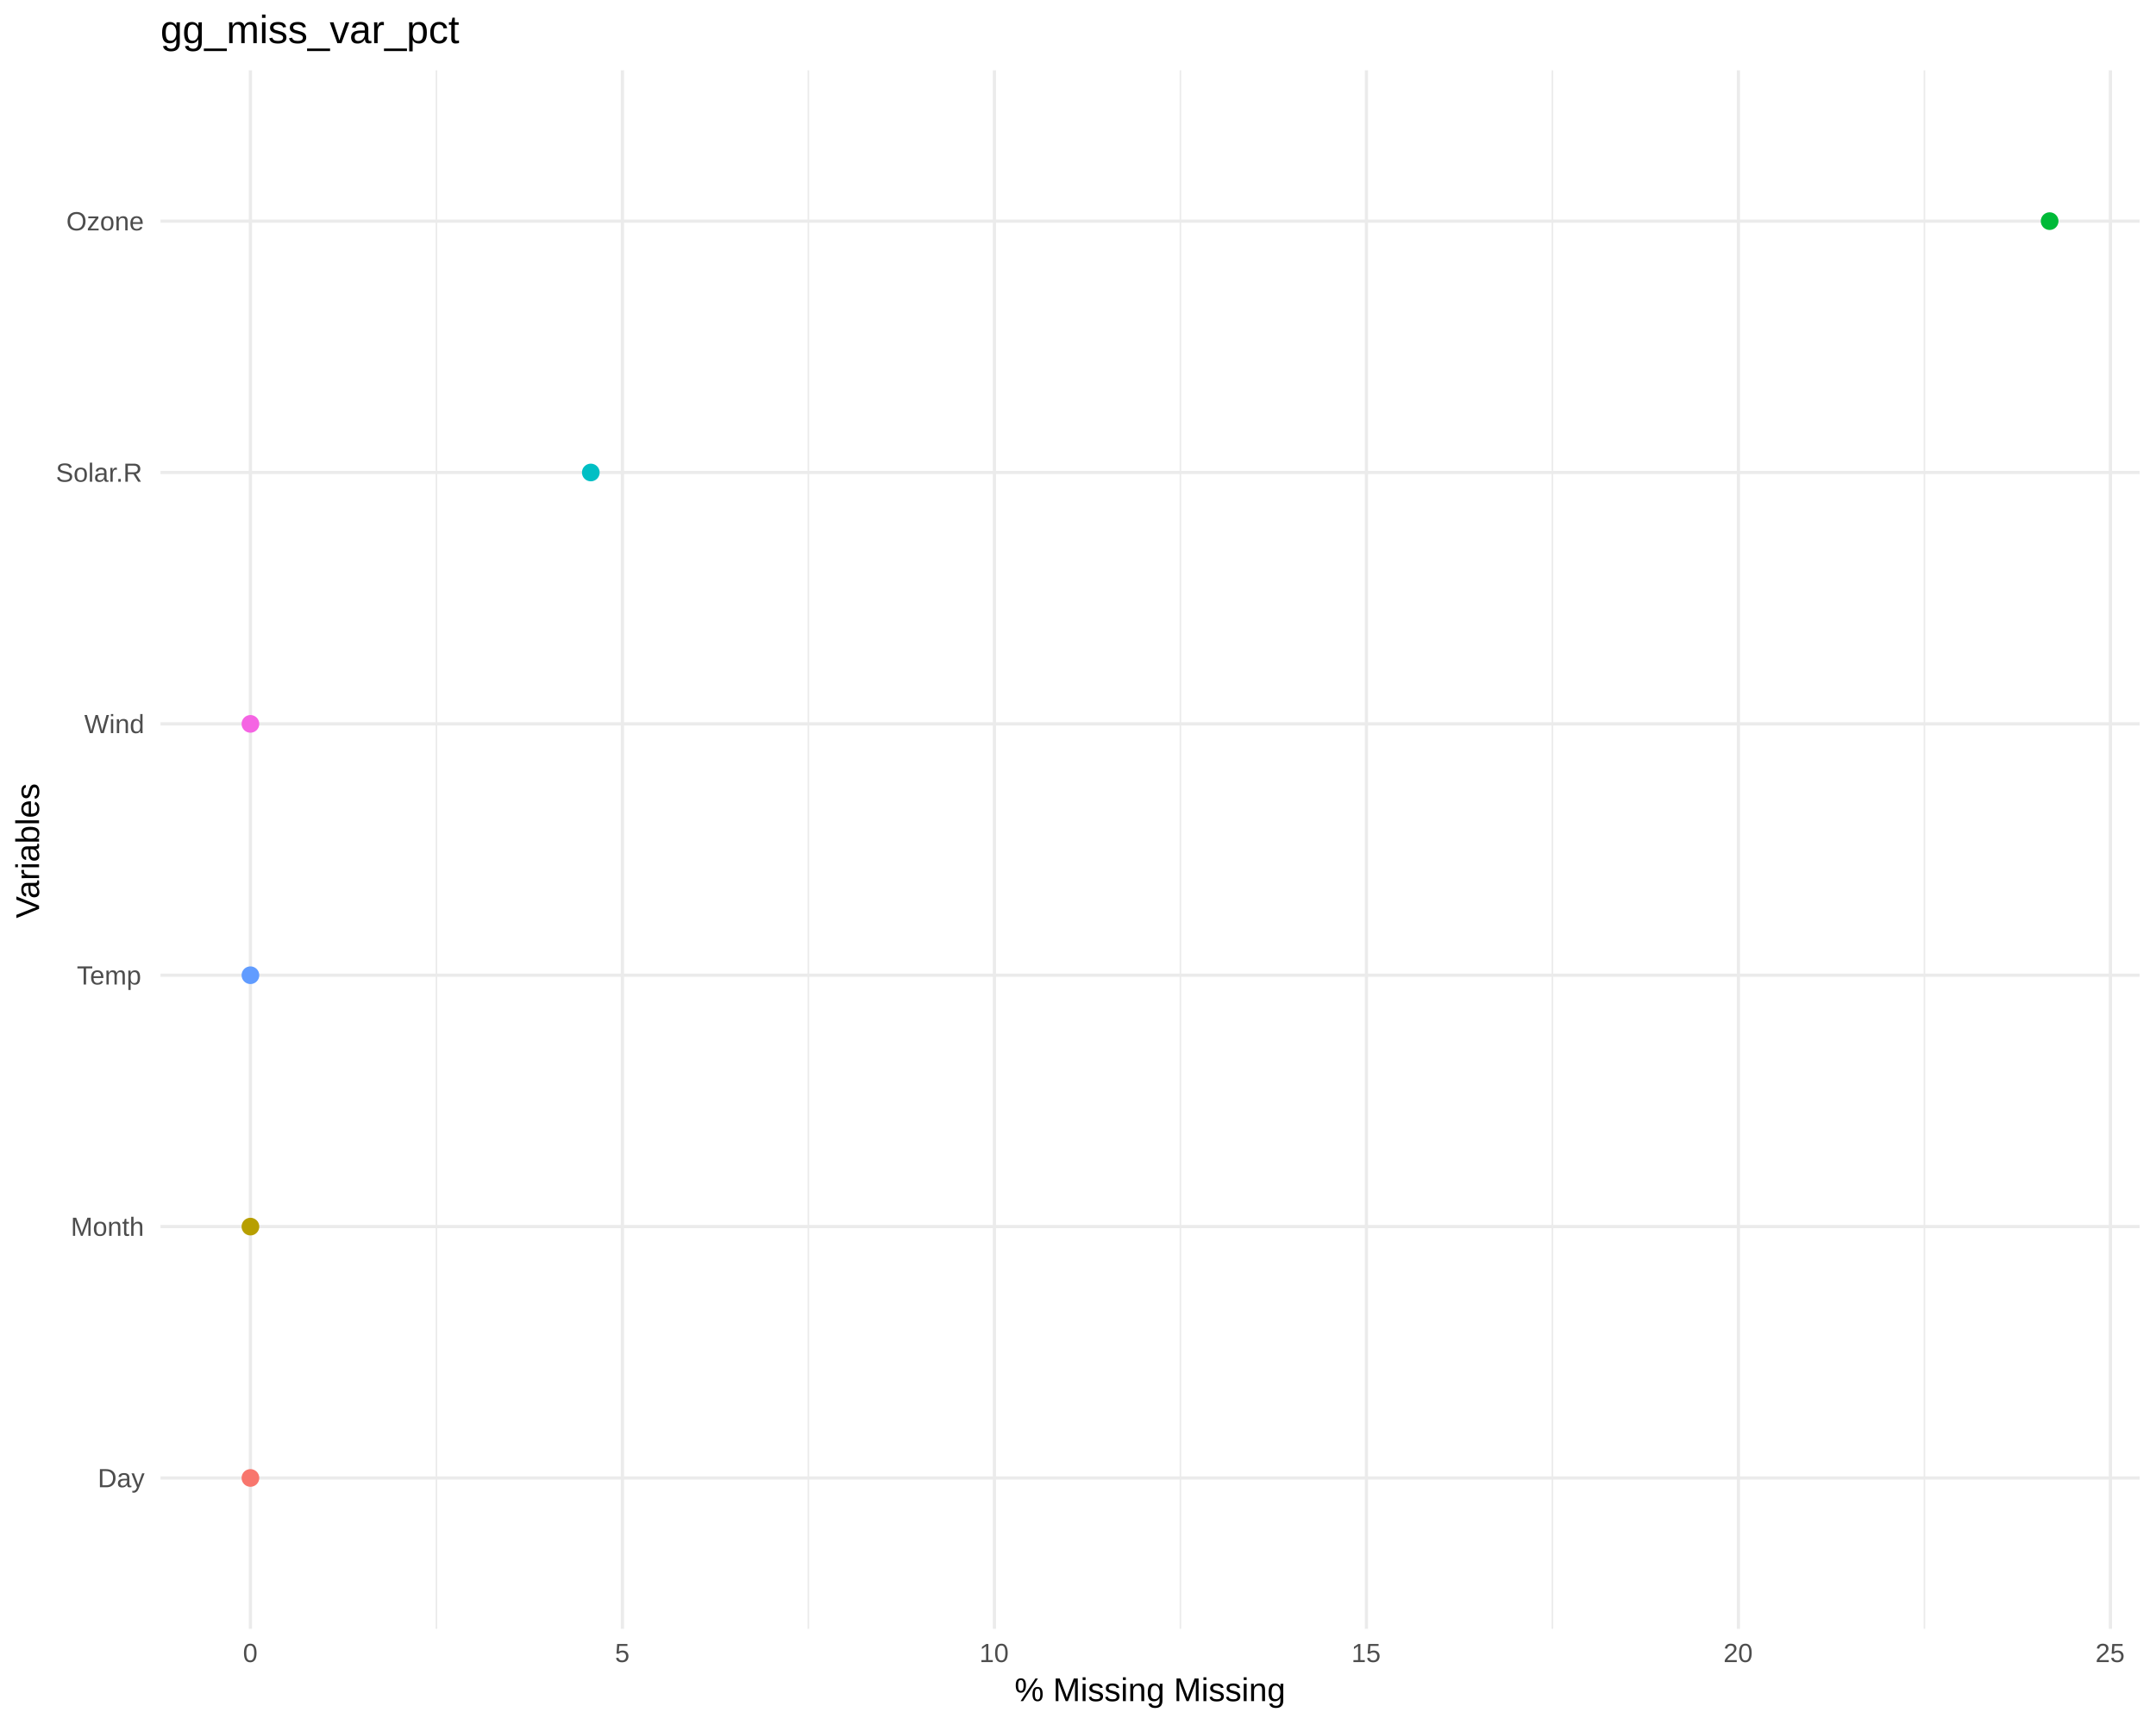
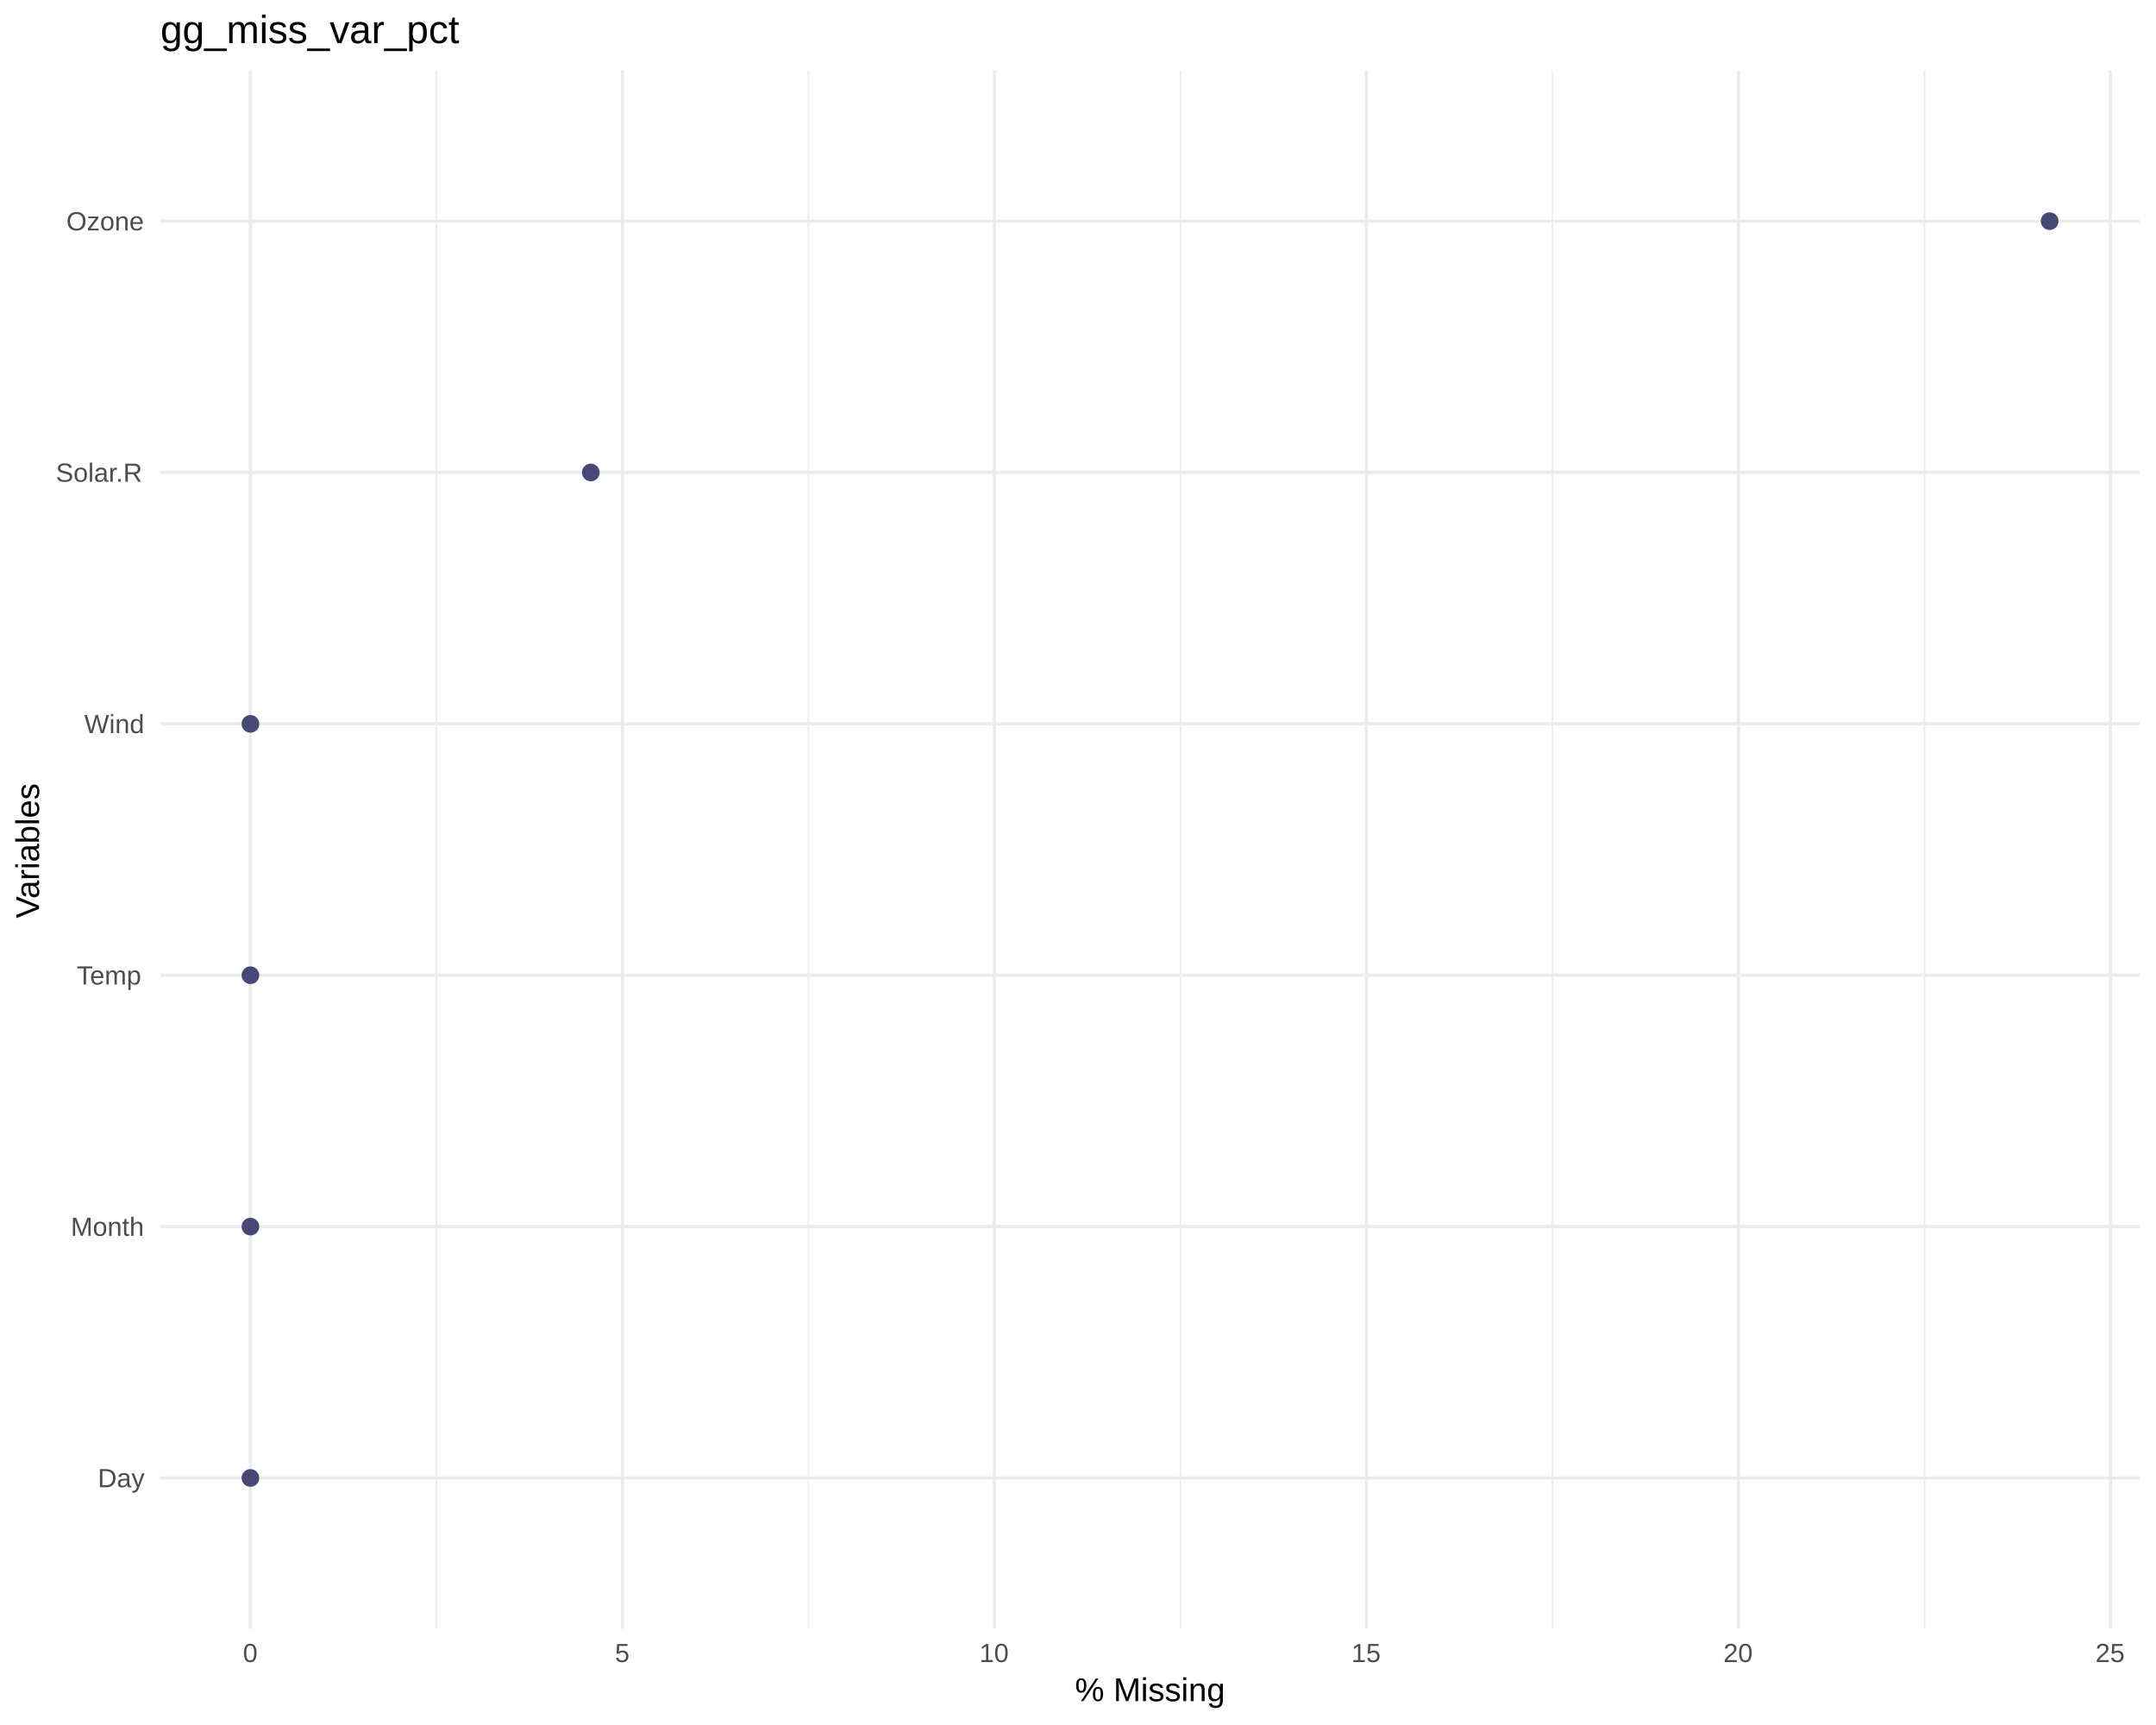
<svg xmlns="http://www.w3.org/2000/svg" viewBox="0 0 720.00 576.00">
  <defs>
    <style type="text/css">
    line, polyline, path, rect, circle {
      fill: none;
      stroke: #000000;
      stroke-linecap: round;
      stroke-linejoin: round;
      stroke-miterlimit: 10.00;
    }
  </style>
  </defs>
  <rect width="100%" height="100%" style="stroke: none; fill: #FFFFFF;" />
  <defs>
    <clipPath id="cpNTMuNTg4Mnw3MTQuNTIxfDU0My44NzV8MjMuNDc2Nw==">
      <rect x="53.59" y="23.48" width="660.93" height="520.40" />
    </clipPath>
  </defs>
  <polyline points="145.75,543.88 145.75,23.48 " style="stroke-width: 0.53; stroke: #EBEBEB; stroke-linecap: butt;" clip-path="url(#cpNTMuNTg4Mnw3MTQuNTIxfDU0My44NzV8MjMuNDc2Nw==)" />
  <polyline points="269.97,543.88 269.97,23.48 " style="stroke-width: 0.53; stroke: #EBEBEB; stroke-linecap: butt;" clip-path="url(#cpNTMuNTg4Mnw3MTQuNTIxfDU0My44NzV8MjMuNDc2Nw==)" />
  <polyline points="394.20,543.88 394.20,23.48 " style="stroke-width: 0.53; stroke: #EBEBEB; stroke-linecap: butt;" clip-path="url(#cpNTMuNTg4Mnw3MTQuNTIxfDU0My44NzV8MjMuNDc2Nw==)" />
  <polyline points="518.43,543.88 518.43,23.48 " style="stroke-width: 0.53; stroke: #EBEBEB; stroke-linecap: butt;" clip-path="url(#cpNTMuNTg4Mnw3MTQuNTIxfDU0My44NzV8MjMuNDc2Nw==)" />
  <polyline points="642.66,543.88 642.66,23.48 " style="stroke-width: 0.53; stroke: #EBEBEB; stroke-linecap: butt;" clip-path="url(#cpNTMuNTg4Mnw3MTQuNTIxfDU0My44NzV8MjMuNDc2Nw==)" />
  <polyline points="53.59,493.51 714.52,493.51 " style="stroke-width: 1.07; stroke: #EBEBEB; stroke-linecap: butt;" clip-path="url(#cpNTMuNTg4Mnw3MTQuNTIxfDU0My44NzV8MjMuNDc2Nw==)" />
  <polyline points="53.59,409.58 714.52,409.58 " style="stroke-width: 1.07; stroke: #EBEBEB; stroke-linecap: butt;" clip-path="url(#cpNTMuNTg4Mnw3MTQuNTIxfDU0My44NzV8MjMuNDc2Nw==)" />
  <polyline points="53.59,325.64 714.52,325.64 " style="stroke-width: 1.07; stroke: #EBEBEB; stroke-linecap: butt;" clip-path="url(#cpNTMuNTg4Mnw3MTQuNTIxfDU0My44NzV8MjMuNDc2Nw==)" />
  <polyline points="53.59,241.71 714.52,241.71 " style="stroke-width: 1.07; stroke: #EBEBEB; stroke-linecap: butt;" clip-path="url(#cpNTMuNTg4Mnw3MTQuNTIxfDU0My44NzV8MjMuNDc2Nw==)" />
  <polyline points="53.59,157.77 714.52,157.77 " style="stroke-width: 1.07; stroke: #EBEBEB; stroke-linecap: butt;" clip-path="url(#cpNTMuNTg4Mnw3MTQuNTIxfDU0My44NzV8MjMuNDc2Nw==)" />
  <polyline points="53.59,73.84 714.52,73.84 " style="stroke-width: 1.07; stroke: #EBEBEB; stroke-linecap: butt;" clip-path="url(#cpNTMuNTg4Mnw3MTQuNTIxfDU0My44NzV8MjMuNDc2Nw==)" />
  <polyline points="83.63,543.88 83.63,23.48 " style="stroke-width: 1.07; stroke: #EBEBEB; stroke-linecap: butt;" clip-path="url(#cpNTMuNTg4Mnw3MTQuNTIxfDU0My44NzV8MjMuNDc2Nw==)" />
  <polyline points="207.86,543.88 207.86,23.48 " style="stroke-width: 1.07; stroke: #EBEBEB; stroke-linecap: butt;" clip-path="url(#cpNTMuNTg4Mnw3MTQuNTIxfDU0My44NzV8MjMuNDc2Nw==)" />
  <polyline points="332.09,543.88 332.09,23.48 " style="stroke-width: 1.07; stroke: #EBEBEB; stroke-linecap: butt;" clip-path="url(#cpNTMuNTg4Mnw3MTQuNTIxfDU0My44NzV8MjMuNDc2Nw==)" />
  <polyline points="456.32,543.88 456.32,23.48 " style="stroke-width: 1.07; stroke: #EBEBEB; stroke-linecap: butt;" clip-path="url(#cpNTMuNTg4Mnw3MTQuNTIxfDU0My44NzV8MjMuNDc2Nw==)" />
  <polyline points="580.55,543.88 580.55,23.48 " style="stroke-width: 1.07; stroke: #EBEBEB; stroke-linecap: butt;" clip-path="url(#cpNTMuNTg4Mnw3MTQuNTIxfDU0My44NzV8MjMuNDc2Nw==)" />
  <polyline points="704.78,543.88 704.78,23.48 " style="stroke-width: 1.07; stroke: #EBEBEB; stroke-linecap: butt;" clip-path="url(#cpNTMuNTg4Mnw3MTQuNTIxfDU0My44NzV8MjMuNDc2Nw==)" />
-   <rect x="83.63" y="493.51" width="0.00" height="0.00" style="stroke-width: 1.07; stroke: #F8766D; stroke-linecap: butt; fill: #595959;" clip-path="url(#cpNTMuNTg4Mnw3MTQuNTIxfDU0My44NzV8MjMuNDc2Nw==)" />
-   <rect x="83.63" y="409.58" width="0.00" height="0.00" style="stroke-width: 1.07; stroke: #B79F00; stroke-linecap: butt; fill: #595959;" clip-path="url(#cpNTMuNTg4Mnw3MTQuNTIxfDU0My44NzV8MjMuNDc2Nw==)" />
-   <rect x="83.63" y="325.64" width="0.00" height="0.00" style="stroke-width: 1.07; stroke: #619CFF; stroke-linecap: butt; fill: #595959;" clip-path="url(#cpNTMuNTg4Mnw3MTQuNTIxfDU0My44NzV8MjMuNDc2Nw==)" />
-   <rect x="83.63" y="241.71" width="0.00" height="0.00" style="stroke-width: 1.07; stroke: #F564E3; stroke-linecap: butt; fill: #595959;" clip-path="url(#cpNTMuNTg4Mnw3MTQuNTIxfDU0My44NzV8MjMuNDc2Nw==)" />
-   <rect x="83.63" y="157.77" width="113.67" height="0.00" style="stroke-width: 1.07; stroke: #00BFC4; stroke-linecap: butt; fill: #595959;" clip-path="url(#cpNTMuNTg4Mnw3MTQuNTIxfDU0My44NzV8MjMuNDc2Nw==)" />
-   <rect x="83.63" y="73.84" width="600.85" height="0.00" style="stroke-width: 1.07; stroke: #00BA38; stroke-linecap: butt; fill: #595959;" clip-path="url(#cpNTMuNTg4Mnw3MTQuNTIxfDU0My44NzV8MjMuNDc2Nw==)" />
-   <circle cx="684.48" cy="73.84" r="1.95pt" style="stroke-width: 0.71; stroke: #00BA38; fill: #00BA38;" clip-path="url(#cpNTMuNTg4Mnw3MTQuNTIxfDU0My44NzV8MjMuNDc2Nw==)" />
-   <circle cx="197.30" cy="157.77" r="1.95pt" style="stroke-width: 0.71; stroke: #00BFC4; fill: #00BFC4;" clip-path="url(#cpNTMuNTg4Mnw3MTQuNTIxfDU0My44NzV8MjMuNDc2Nw==)" />
-   <circle cx="83.63" cy="241.71" r="1.95pt" style="stroke-width: 0.71; stroke: #F564E3; fill: #F564E3;" clip-path="url(#cpNTMuNTg4Mnw3MTQuNTIxfDU0My44NzV8MjMuNDc2Nw==)" />
-   <circle cx="83.63" cy="325.64" r="1.95pt" style="stroke-width: 0.71; stroke: #619CFF; fill: #619CFF;" clip-path="url(#cpNTMuNTg4Mnw3MTQuNTIxfDU0My44NzV8MjMuNDc2Nw==)" />
-   <circle cx="83.63" cy="409.58" r="1.95pt" style="stroke-width: 0.71; stroke: #B79F00; fill: #B79F00;" clip-path="url(#cpNTMuNTg4Mnw3MTQuNTIxfDU0My44NzV8MjMuNDc2Nw==)" />
-   <circle cx="83.63" cy="493.51" r="1.95pt" style="stroke-width: 0.71; stroke: #F8766D; fill: #F8766D;" clip-path="url(#cpNTMuNTg4Mnw3MTQuNTIxfDU0My44NzV8MjMuNDc2Nw==)" />
+   <rect x="83.63" y="493.51" width="0.00" height="0.00" style="stroke-width: 1.07; stroke: #484878; stroke-linecap: butt; fill: #484878;" clip-path="url(#cpNTMuNTg4Mnw3MTQuNTIxfDU0My44NzV8MjMuNDc2Nw==)" />
+   <rect x="83.63" y="409.58" width="0.00" height="0.00" style="stroke-width: 1.07; stroke: #484878; stroke-linecap: butt; fill: #484878;" clip-path="url(#cpNTMuNTg4Mnw3MTQuNTIxfDU0My44NzV8MjMuNDc2Nw==)" />
+   <rect x="83.63" y="325.64" width="0.00" height="0.00" style="stroke-width: 1.07; stroke: #484878; stroke-linecap: butt; fill: #484878;" clip-path="url(#cpNTMuNTg4Mnw3MTQuNTIxfDU0My44NzV8MjMuNDc2Nw==)" />
+   <rect x="83.63" y="241.71" width="0.00" height="0.00" style="stroke-width: 1.07; stroke: #484878; stroke-linecap: butt; fill: #484878;" clip-path="url(#cpNTMuNTg4Mnw3MTQuNTIxfDU0My44NzV8MjMuNDc2Nw==)" />
+   <rect x="83.63" y="157.77" width="113.67" height="0.00" style="stroke-width: 1.07; stroke: #484878; stroke-linecap: butt; fill: #484878;" clip-path="url(#cpNTMuNTg4Mnw3MTQuNTIxfDU0My44NzV8MjMuNDc2Nw==)" />
+   <rect x="83.63" y="73.84" width="600.85" height="0.00" style="stroke-width: 1.07; stroke: #484878; stroke-linecap: butt; fill: #484878;" clip-path="url(#cpNTMuNTg4Mnw3MTQuNTIxfDU0My44NzV8MjMuNDc2Nw==)" />
+   <circle cx="684.48" cy="73.84" r="1.95pt" style="stroke-width: 0.71; stroke: #484878; fill: #484878;" clip-path="url(#cpNTMuNTg4Mnw3MTQuNTIxfDU0My44NzV8MjMuNDc2Nw==)" />
+   <circle cx="197.30" cy="157.77" r="1.95pt" style="stroke-width: 0.71; stroke: #484878; fill: #484878;" clip-path="url(#cpNTMuNTg4Mnw3MTQuNTIxfDU0My44NzV8MjMuNDc2Nw==)" />
+   <circle cx="83.63" cy="241.71" r="1.95pt" style="stroke-width: 0.71; stroke: #484878; fill: #484878;" clip-path="url(#cpNTMuNTg4Mnw3MTQuNTIxfDU0My44NzV8MjMuNDc2Nw==)" />
+   <circle cx="83.63" cy="325.64" r="1.95pt" style="stroke-width: 0.71; stroke: #484878; fill: #484878;" clip-path="url(#cpNTMuNTg4Mnw3MTQuNTIxfDU0My44NzV8MjMuNDc2Nw==)" />
+   <circle cx="83.63" cy="409.58" r="1.95pt" style="stroke-width: 0.71; stroke: #484878; fill: #484878;" clip-path="url(#cpNTMuNTg4Mnw3MTQuNTIxfDU0My44NzV8MjMuNDc2Nw==)" />
+   <circle cx="83.63" cy="493.51" r="1.95pt" style="stroke-width: 0.71; stroke: #484878; fill: #484878;" clip-path="url(#cpNTMuNTg4Mnw3MTQuNTIxfDU0My44NzV8MjMuNDc2Nw==)" />
  <defs>
    <clipPath id="cpMHw3MjB8NTc2fDA=">
      <rect x="0.00" y="0.00" width="720.00" height="576.00" />
    </clipPath>
  </defs>
  <g clip-path="url(#cpMHw3MjB8NTc2fDA=)">
    <text x="32.65" y="496.61" style="font-size: 8.80px; fill: #4D4D4D; font-family: Liberation Sans;" textLength="16.00px" lengthAdjust="spacingAndGlyphs">Day</text>
  </g>
  <g clip-path="url(#cpMHw3MjB8NTc2fDA=)">
    <text x="23.64" y="412.67" style="font-size: 8.80px; fill: #4D4D4D; font-family: Liberation Sans;" textLength="25.01px" lengthAdjust="spacingAndGlyphs">Month</text>
  </g>
  <g clip-path="url(#cpMHw3MjB8NTc2fDA=)">
    <text x="25.65" y="328.74" style="font-size: 8.80px; fill: #4D4D4D; font-family: Liberation Sans;" textLength="23.01px" lengthAdjust="spacingAndGlyphs">Temp</text>
  </g>
  <g clip-path="url(#cpMHw3MjB8NTc2fDA=)">
    <text x="28.15" y="244.80" style="font-size: 8.80px; fill: #4D4D4D; font-family: Liberation Sans;" textLength="20.50px" lengthAdjust="spacingAndGlyphs">Wind</text>
  </g>
  <g clip-path="url(#cpMHw3MjB8NTc2fDA=)">
    <text x="18.65" y="160.87" style="font-size: 8.80px; fill: #4D4D4D; font-family: Liberation Sans;" textLength="30.01px" lengthAdjust="spacingAndGlyphs">Solar.R</text>
  </g>
  <g clip-path="url(#cpMHw3MjB8NTc2fDA=)">
    <text x="22.14" y="76.93" style="font-size: 8.80px; fill: #4D4D4D; font-family: Liberation Sans;" textLength="26.52px" lengthAdjust="spacingAndGlyphs">Ozone</text>
  </g>
  <g clip-path="url(#cpMHw3MjB8NTc2fDA=)">
    <text x="81.13" y="554.99" style="font-size: 8.80px; fill: #4D4D4D; font-family: Liberation Sans;" textLength="5.01px" lengthAdjust="spacingAndGlyphs">0</text>
  </g>
  <g clip-path="url(#cpMHw3MjB8NTc2fDA=)">
    <text x="205.36" y="554.99" style="font-size: 8.80px; fill: #4D4D4D; font-family: Liberation Sans;" textLength="5.01px" lengthAdjust="spacingAndGlyphs">5</text>
  </g>
  <g clip-path="url(#cpMHw3MjB8NTc2fDA=)">
    <text x="327.08" y="554.99" style="font-size: 8.80px; fill: #4D4D4D; font-family: Liberation Sans;" textLength="10.01px" lengthAdjust="spacingAndGlyphs">10</text>
  </g>
  <g clip-path="url(#cpMHw3MjB8NTc2fDA=)">
    <text x="451.31" y="554.99" style="font-size: 8.80px; fill: #4D4D4D; font-family: Liberation Sans;" textLength="10.01px" lengthAdjust="spacingAndGlyphs">15</text>
  </g>
  <g clip-path="url(#cpMHw3MjB8NTc2fDA=)">
    <text x="575.54" y="554.99" style="font-size: 8.80px; fill: #4D4D4D; font-family: Liberation Sans;" textLength="10.01px" lengthAdjust="spacingAndGlyphs">20</text>
  </g>
  <g clip-path="url(#cpMHw3MjB8NTc2fDA=)">
    <text x="699.77" y="554.99" style="font-size: 8.80px; fill: #4D4D4D; font-family: Liberation Sans;" textLength="10.01px" lengthAdjust="spacingAndGlyphs">25</text>
  </g>
  <g clip-path="url(#cpMHw3MjB8NTc2fDA=)">
-     <text x="338.82" y="568.04" style="font-size: 11.00px; font-family: Liberation Sans;" textLength="90.47px" lengthAdjust="spacingAndGlyphs">% Missing Missing</text>
+     <text x="358.99" y="568.04" style="font-size: 11.00px; font-family: Liberation Sans;" textLength="50.12px" lengthAdjust="spacingAndGlyphs">% Missing</text>
  </g>
  <g clip-path="url(#cpMHw3MjB8NTc2fDA=)">
    <text transform="translate(13.04,306.61) rotate(-90)" style="font-size: 11.00px; font-family: Liberation Sans;" textLength="45.86px" lengthAdjust="spacingAndGlyphs">Variables</text>
  </g>
  <g clip-path="url(#cpMHw3MjB8NTc2fDA=)">
    <text x="53.59" y="14.42" style="font-size: 13.20px; font-family: Liberation Sans;" textLength="98.27px" lengthAdjust="spacingAndGlyphs">gg_miss_var_pct</text>
  </g>
</svg>
